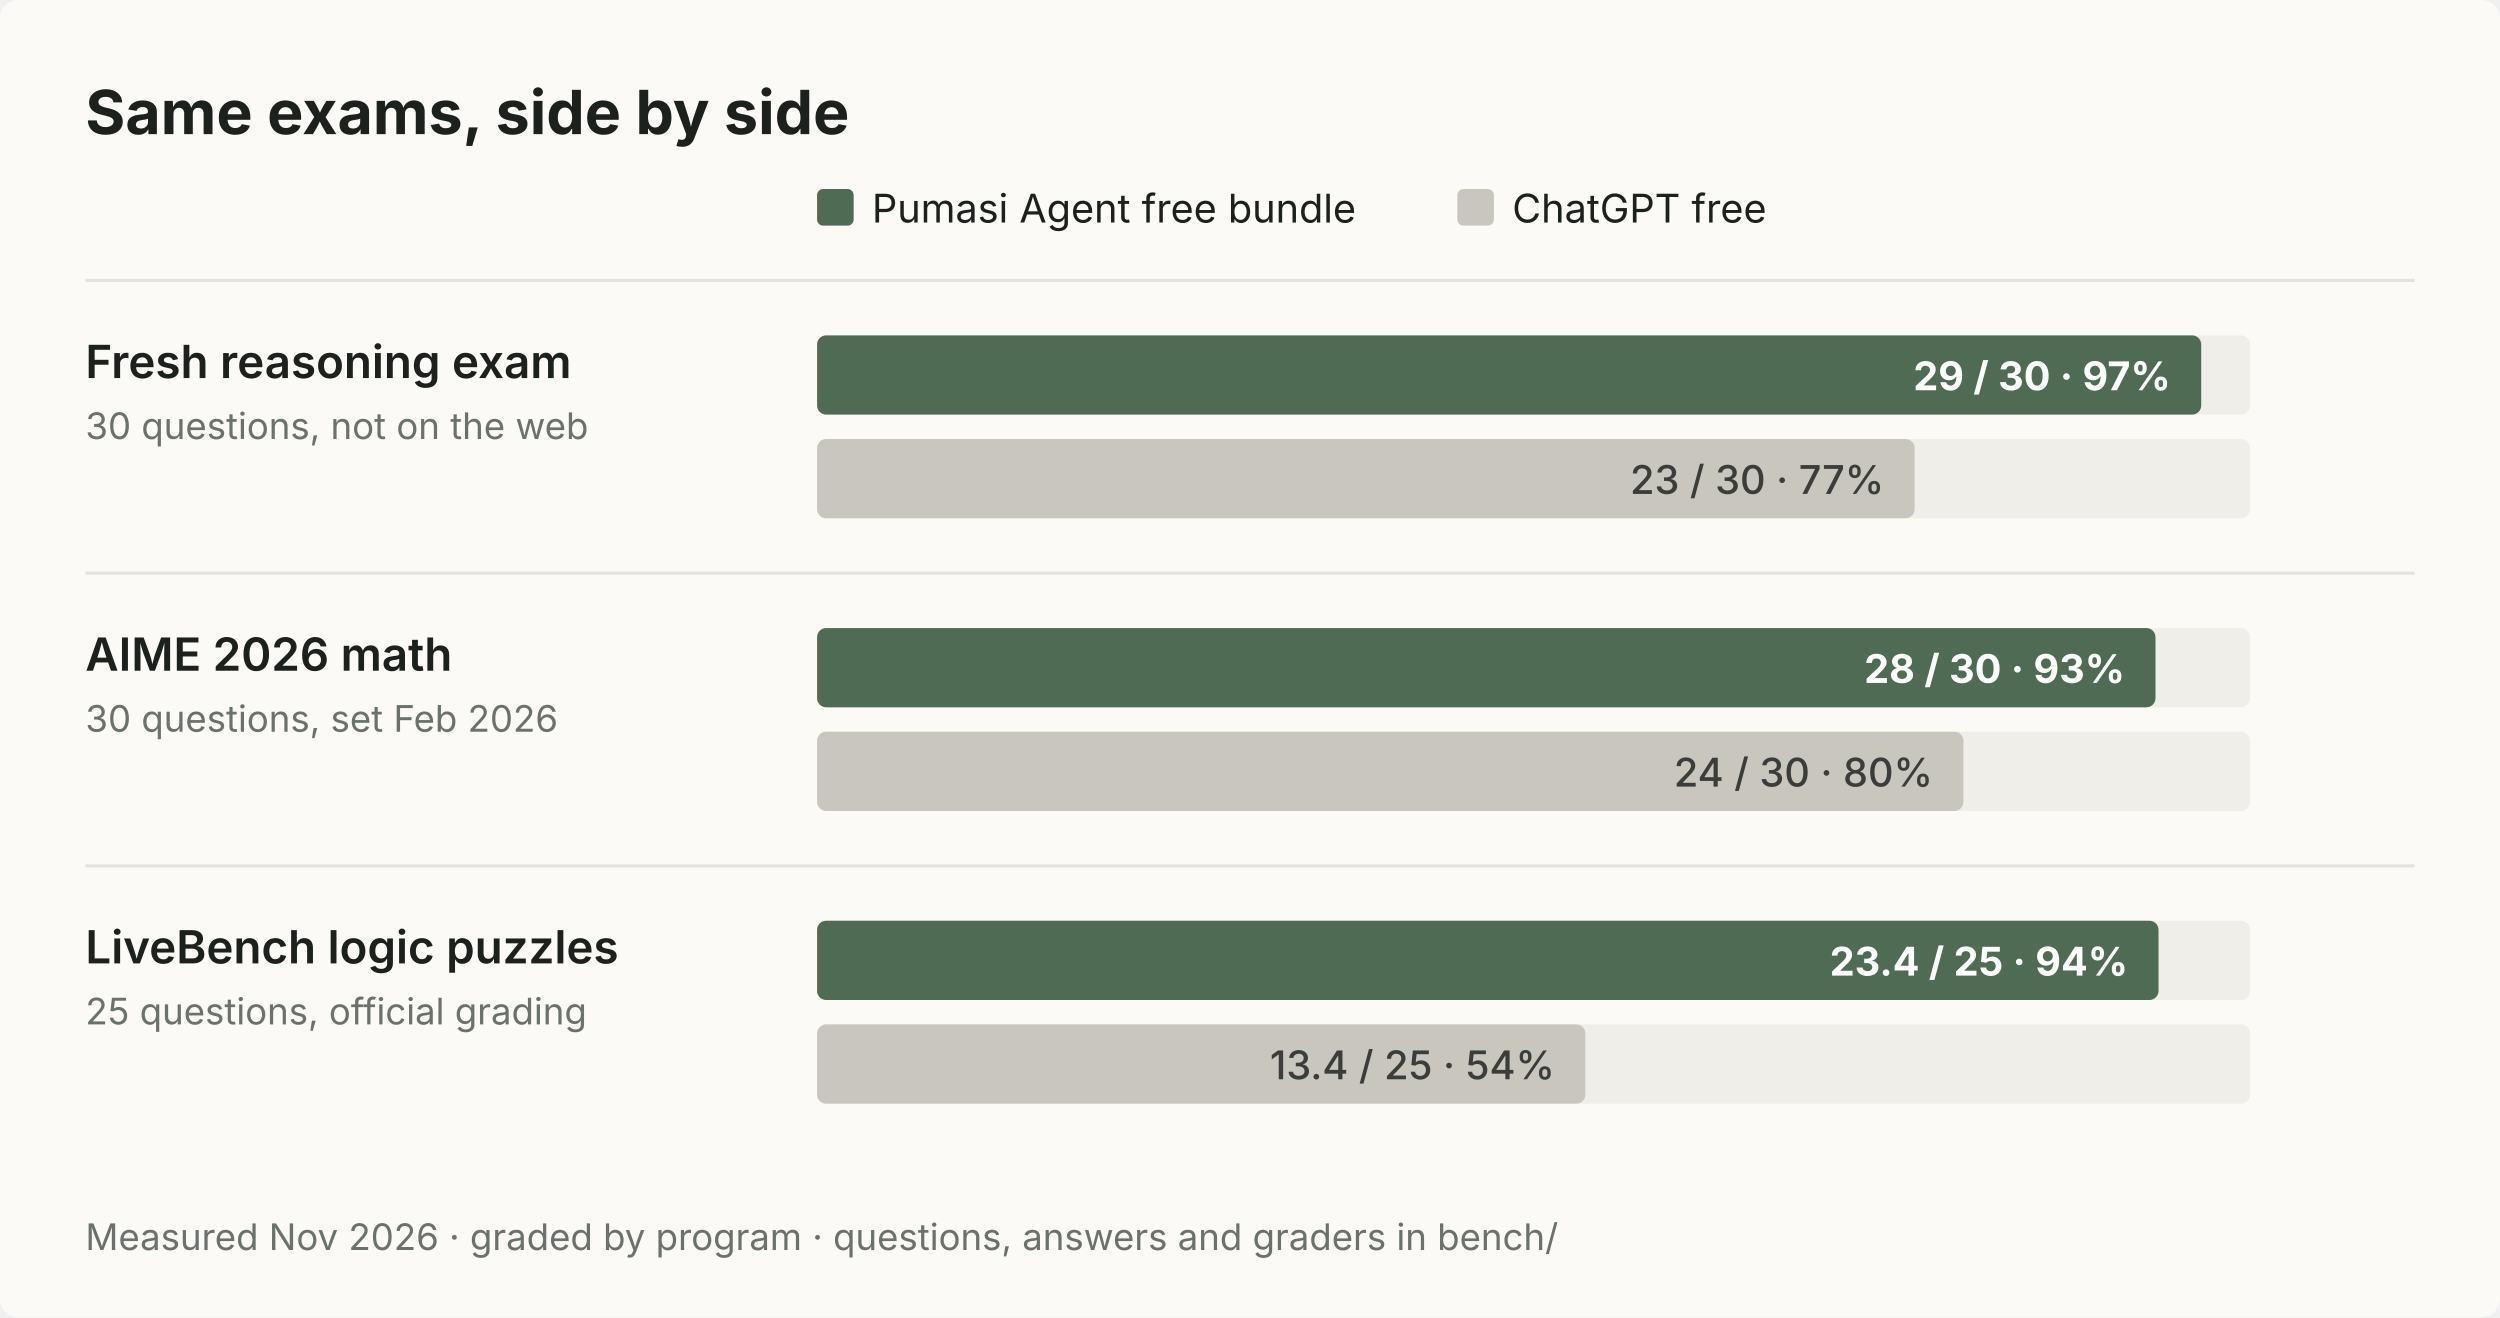
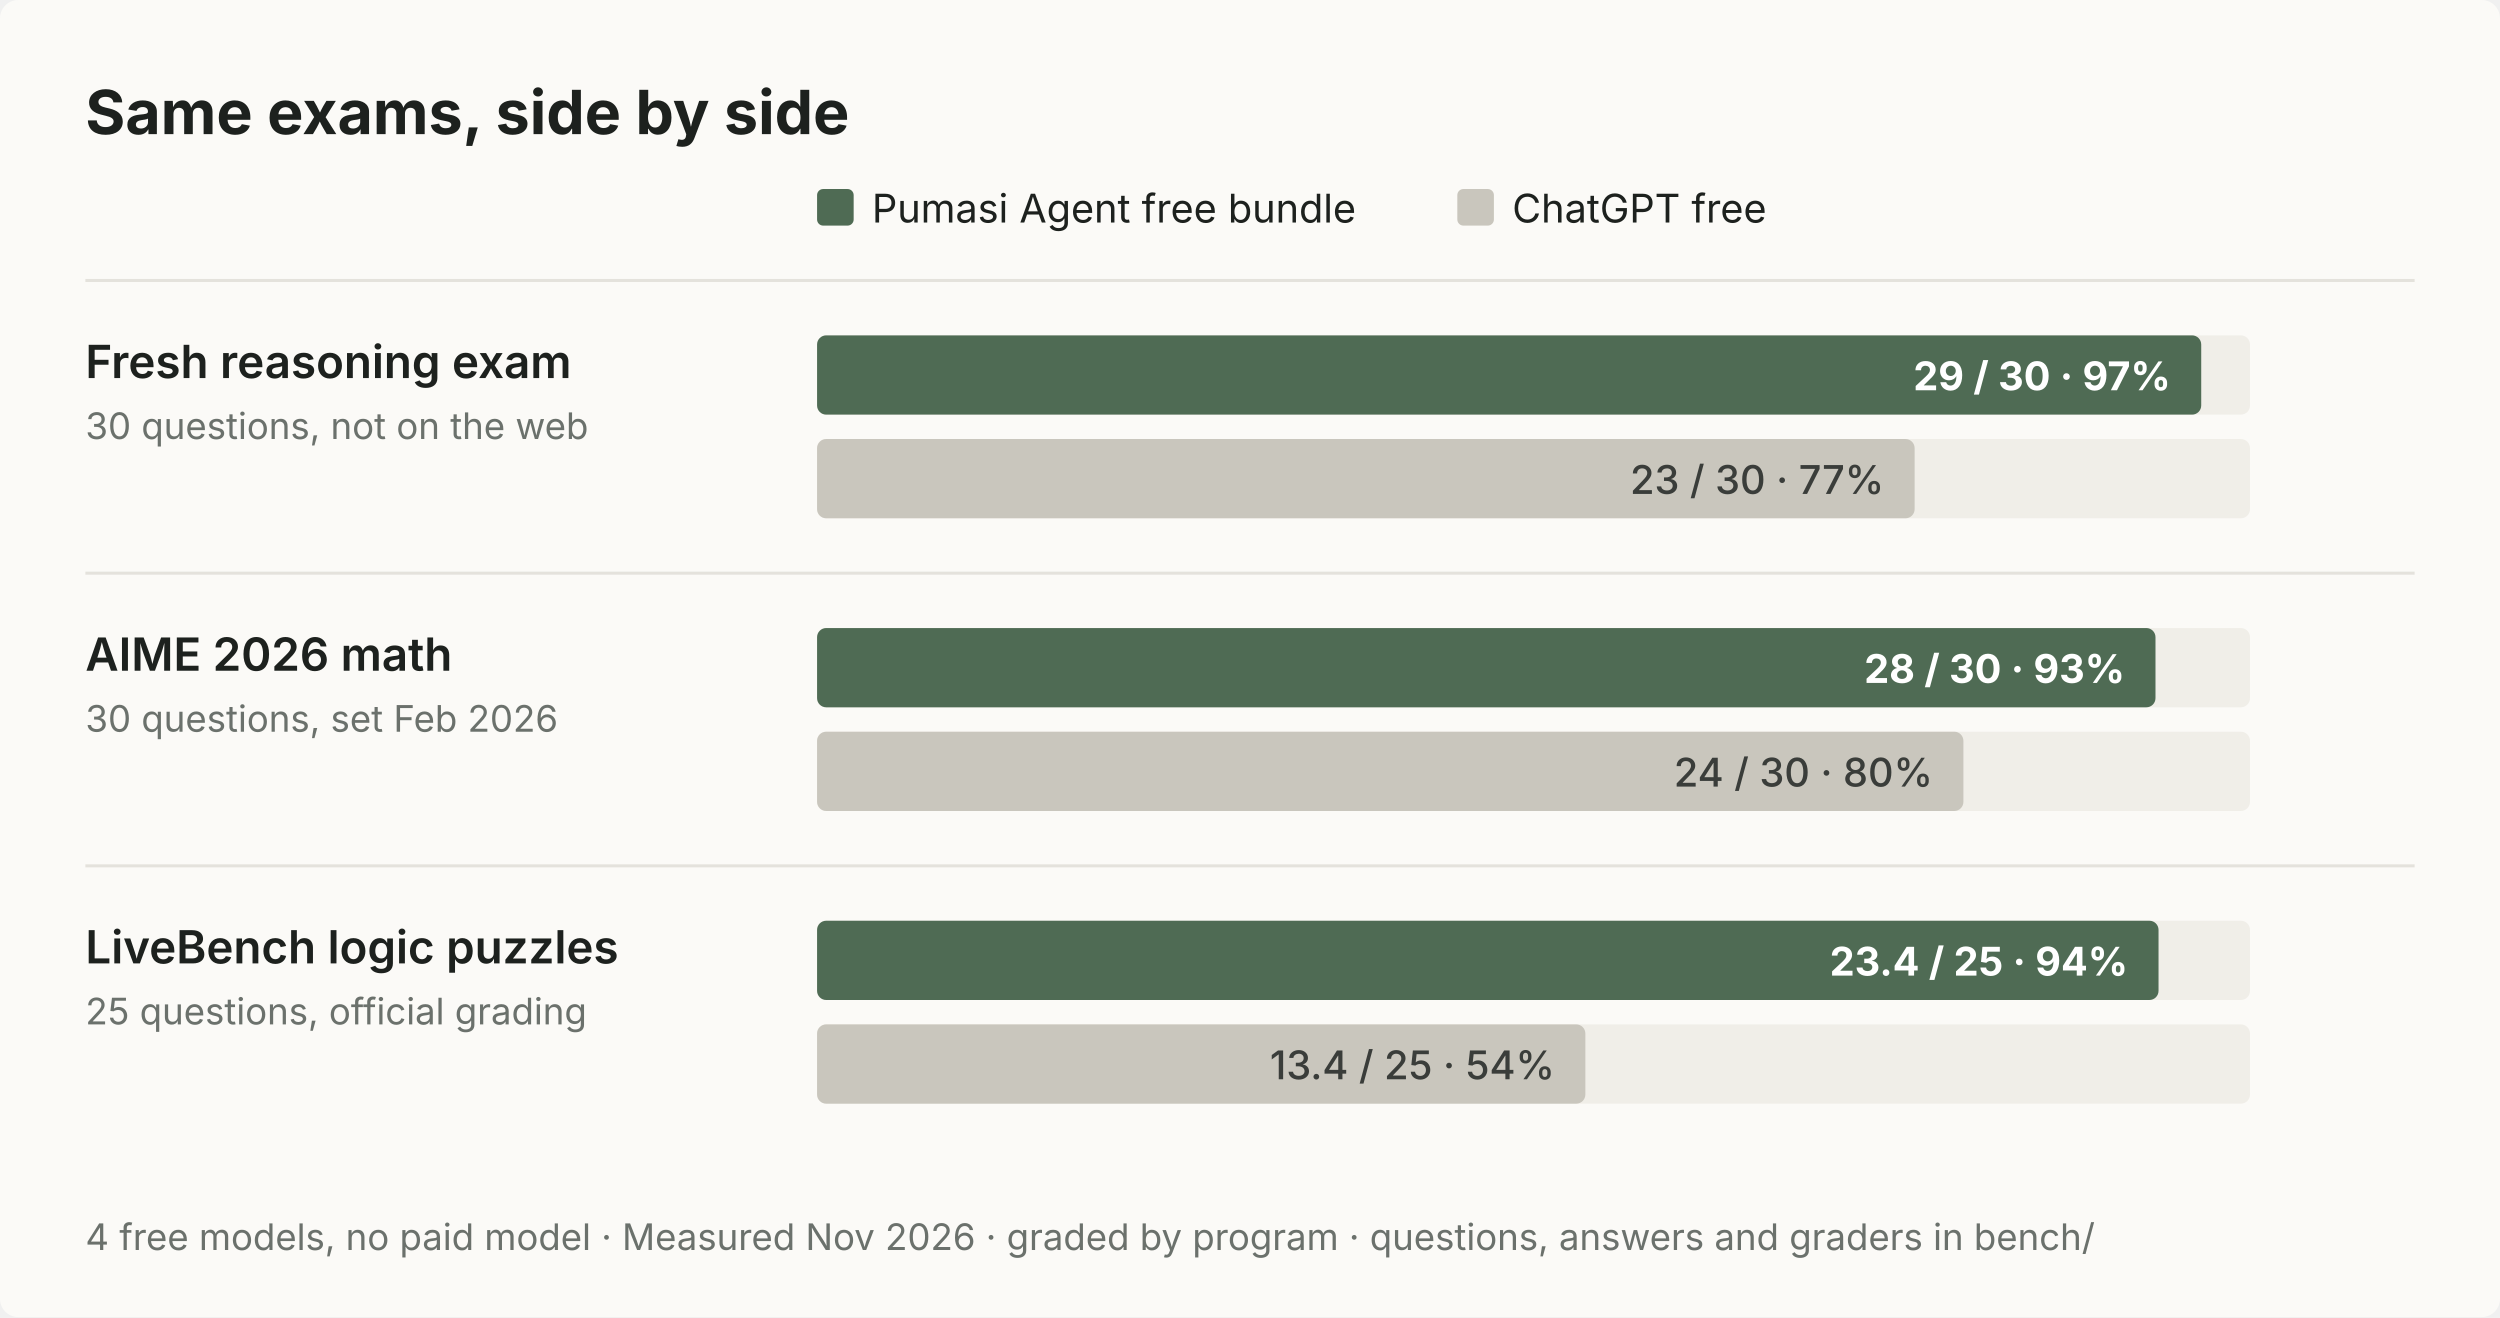
<svg xmlns="http://www.w3.org/2000/svg" width="820" height="432" viewBox="0 0 820 432" font-family="-apple-system,BlinkMacSystemFont,'Segoe UI','Apple SD Gothic Neo','Malgun Gothic',sans-serif">
  <style>
.bg{fill:#fbfaf7}.ink{fill:#1d211e}.mute{fill:#6b716c}.rule{stroke:#e4e2dc}.a{fill:#4f6b54}.b{fill:#c9c6bd}.va{fill:#ffffff}.vb{fill:#3a3d3a}.track{fill:#f0eee8}
@media (prefers-color-scheme: dark){.bg{fill:#161917}.ink{fill:#e9ebe7}.mute{fill:#9aa19b}.rule{stroke:#2b302c}.a{fill:#8fb196}.b{fill:#4a4e4a}.va{fill:#101311}.vb{fill:#e9ebe7}.track{fill:#1f2320}}
</style>
  <rect class="bg" width="820" height="432" rx="6" />
  <text class="ink" x="28" y="44" font-size="20" font-weight="700">Same exams, side by side</text>
  <rect class="a" x="268" y="62" width="12" height="12" rx="2" />
  <text class="ink" x="286" y="73" font-size="13">Pumasi Agent free bundle</text>
  <rect class="b" x="478" y="62" width="12" height="12" rx="2" />
  <text class="ink" x="496" y="73" font-size="13">ChatGPT free</text>
  <line class="rule" x1="28" x2="792" y1="92" y2="92" />
  <text class="ink" x="28" y="124" font-size="15" font-weight="600">Fresh reasoning exam</text>
  <text class="mute" x="28" y="144" font-size="12">30 questions, not on the web</text>
  <rect class="track" x="268" y="110" width="470" height="26" rx="3" />
  <rect class="a" x="268" y="110" width="454" height="26" rx="3" />
  <text class="va" x="712" y="128" font-size="13" font-weight="700" text-anchor="end">29 / 30 · 97%</text>
  <rect class="track" x="268" y="144" width="470" height="26" rx="3" />
  <rect class="b" x="268" y="144" width="360" height="26" rx="3" />
  <text class="vb" x="618" y="162" font-size="13" font-weight="500" text-anchor="end">23 / 30 · 77%</text>
  <line class="rule" x1="28" x2="792" y1="188" y2="188" />
  <text class="ink" x="28" y="220" font-size="15" font-weight="600">AIME 2026 math</text>
  <text class="mute" x="28" y="240" font-size="12">30 questions, set Feb 2026</text>
  <rect class="track" x="268" y="206" width="470" height="26" rx="3" />
  <rect class="a" x="268" y="206" width="439" height="26" rx="3" />
  <text class="va" x="697" y="224" font-size="13" font-weight="700" text-anchor="end">28 / 30 · 93%</text>
  <rect class="track" x="268" y="240" width="470" height="26" rx="3" />
  <rect class="b" x="268" y="240" width="376" height="26" rx="3" />
  <text class="vb" x="634" y="258" font-size="13" font-weight="500" text-anchor="end">24 / 30 · 80%</text>
  <line class="rule" x1="28" x2="792" y1="284" y2="284" />
  <text class="ink" x="28" y="316" font-size="15" font-weight="600">LiveBench logic puzzles</text>
  <text class="mute" x="28" y="336" font-size="12">25 questions, official grading</text>
  <rect class="track" x="268" y="302" width="470" height="26" rx="3" />
  <rect class="a" x="268" y="302" width="440" height="26" rx="3" />
  <text class="va" x="698" y="320" font-size="13" font-weight="700" text-anchor="end">23.4 / 25 · 94%</text>
  <rect class="track" x="268" y="336" width="470" height="26" rx="3" />
  <rect class="b" x="268" y="336" width="252" height="26" rx="3" />
  <text class="vb" x="510" y="354" font-size="13" font-weight="500" text-anchor="end">13.4 / 25 · 54%</text>
-   <text class="mute" x="28" y="410" font-size="12">Measured Nov 2026 · graded by program · questions, answers and graders in bench/</text>
+   <text class="mute" x="28" y="410" font-size="12">4 free models, no paid model · Measured Nov 2026 · graded by program · questions, answers and graders in bench/</text>
</svg>
